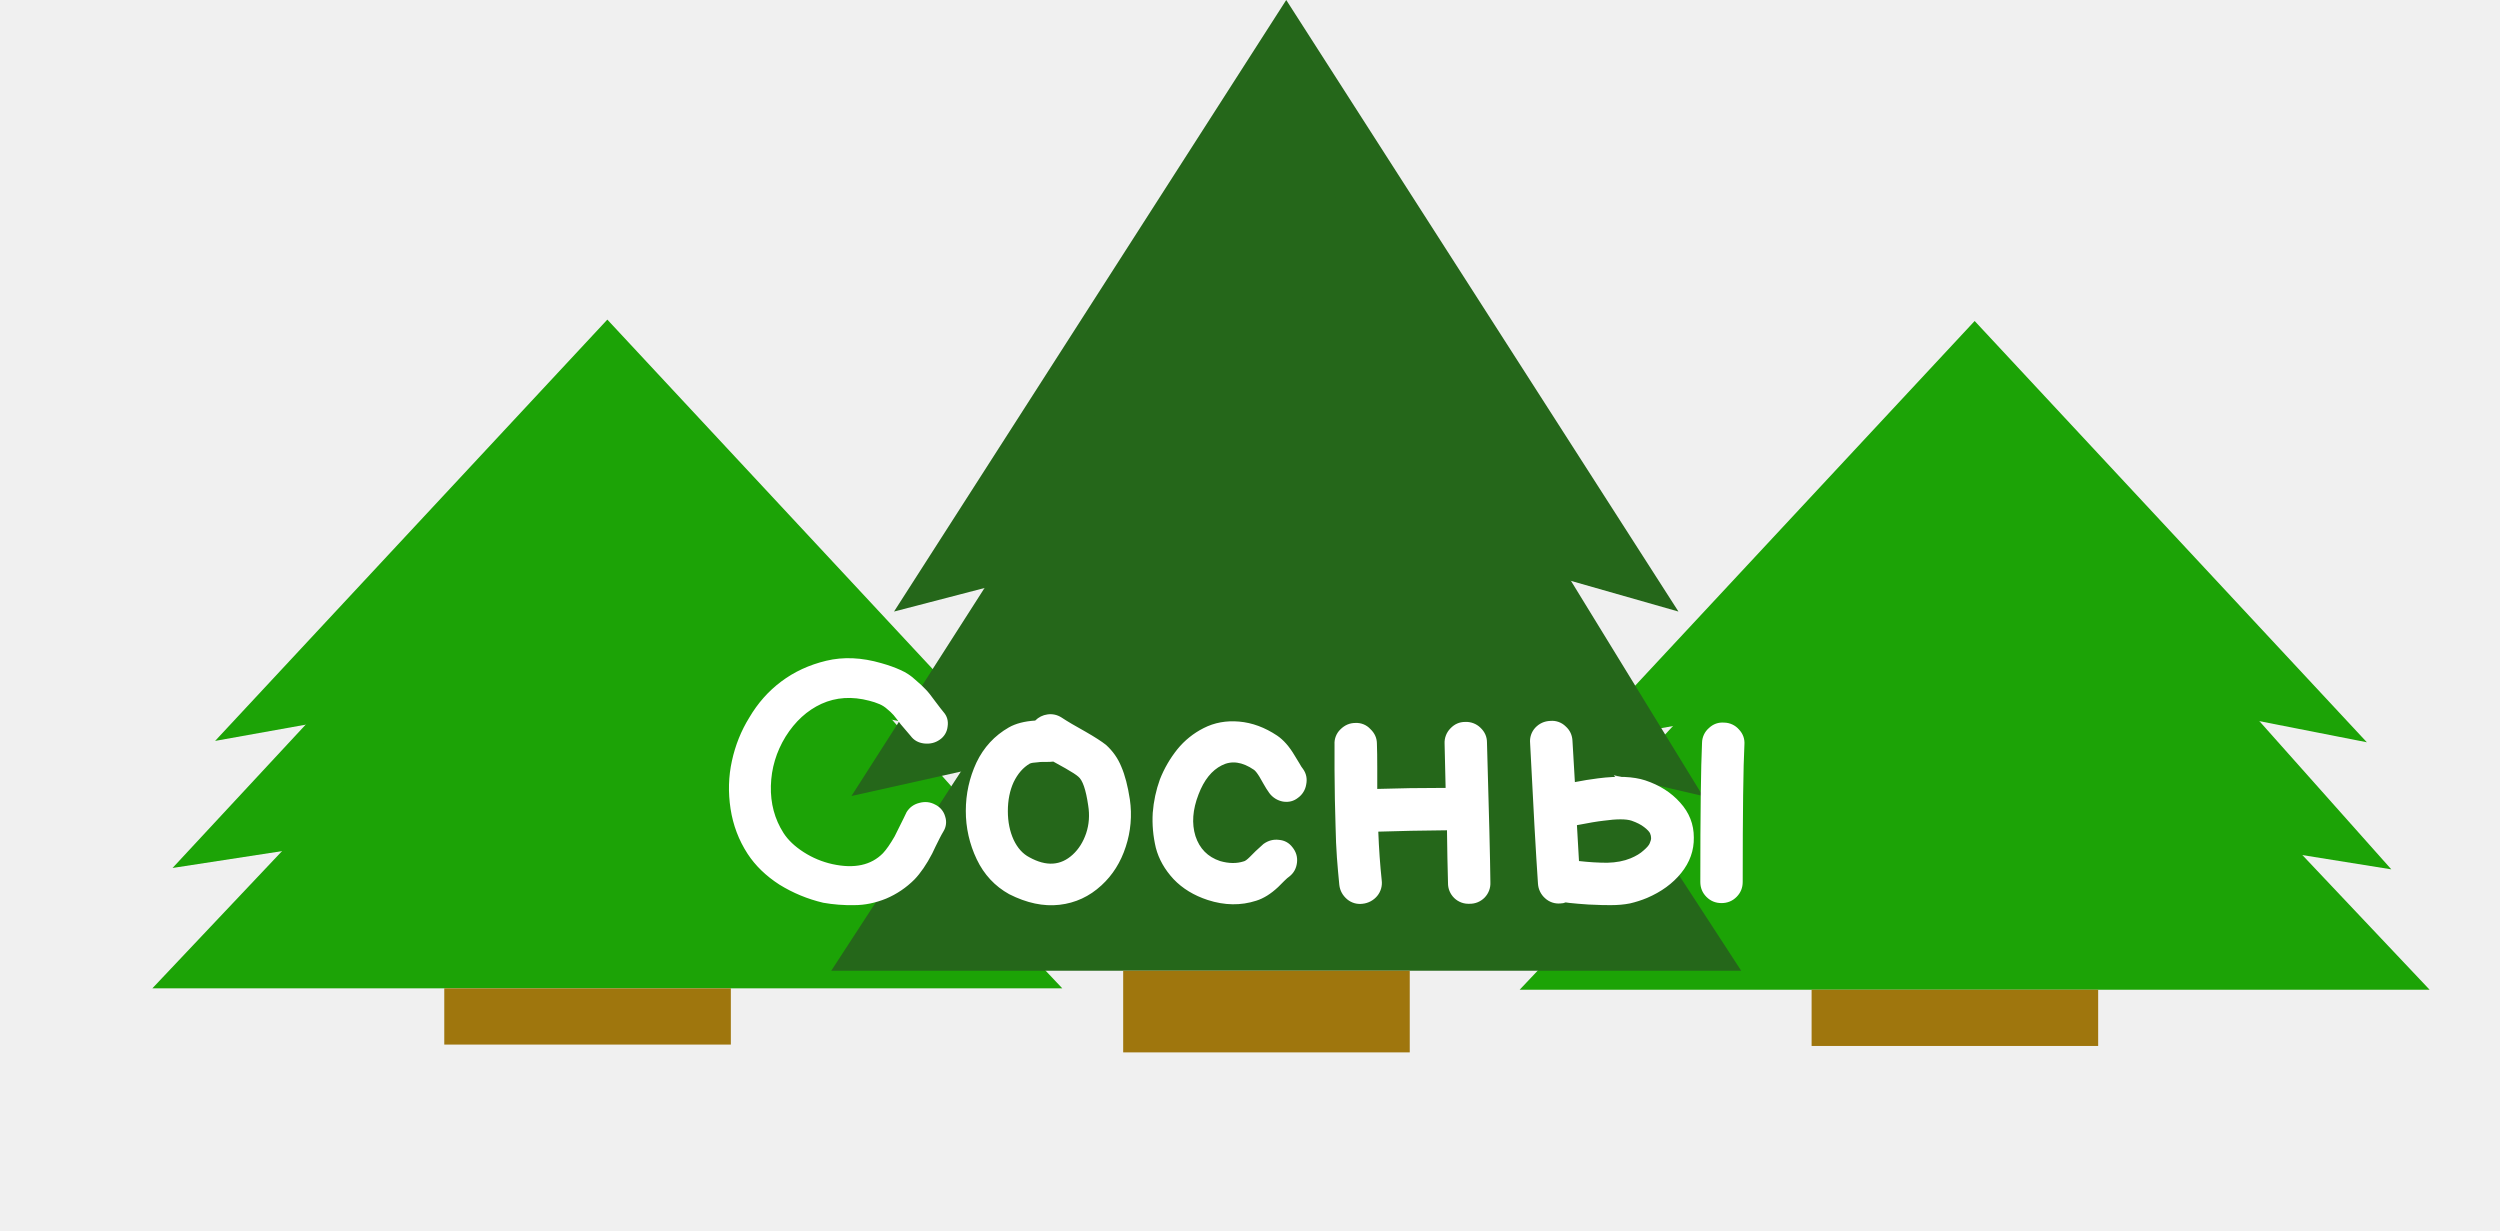
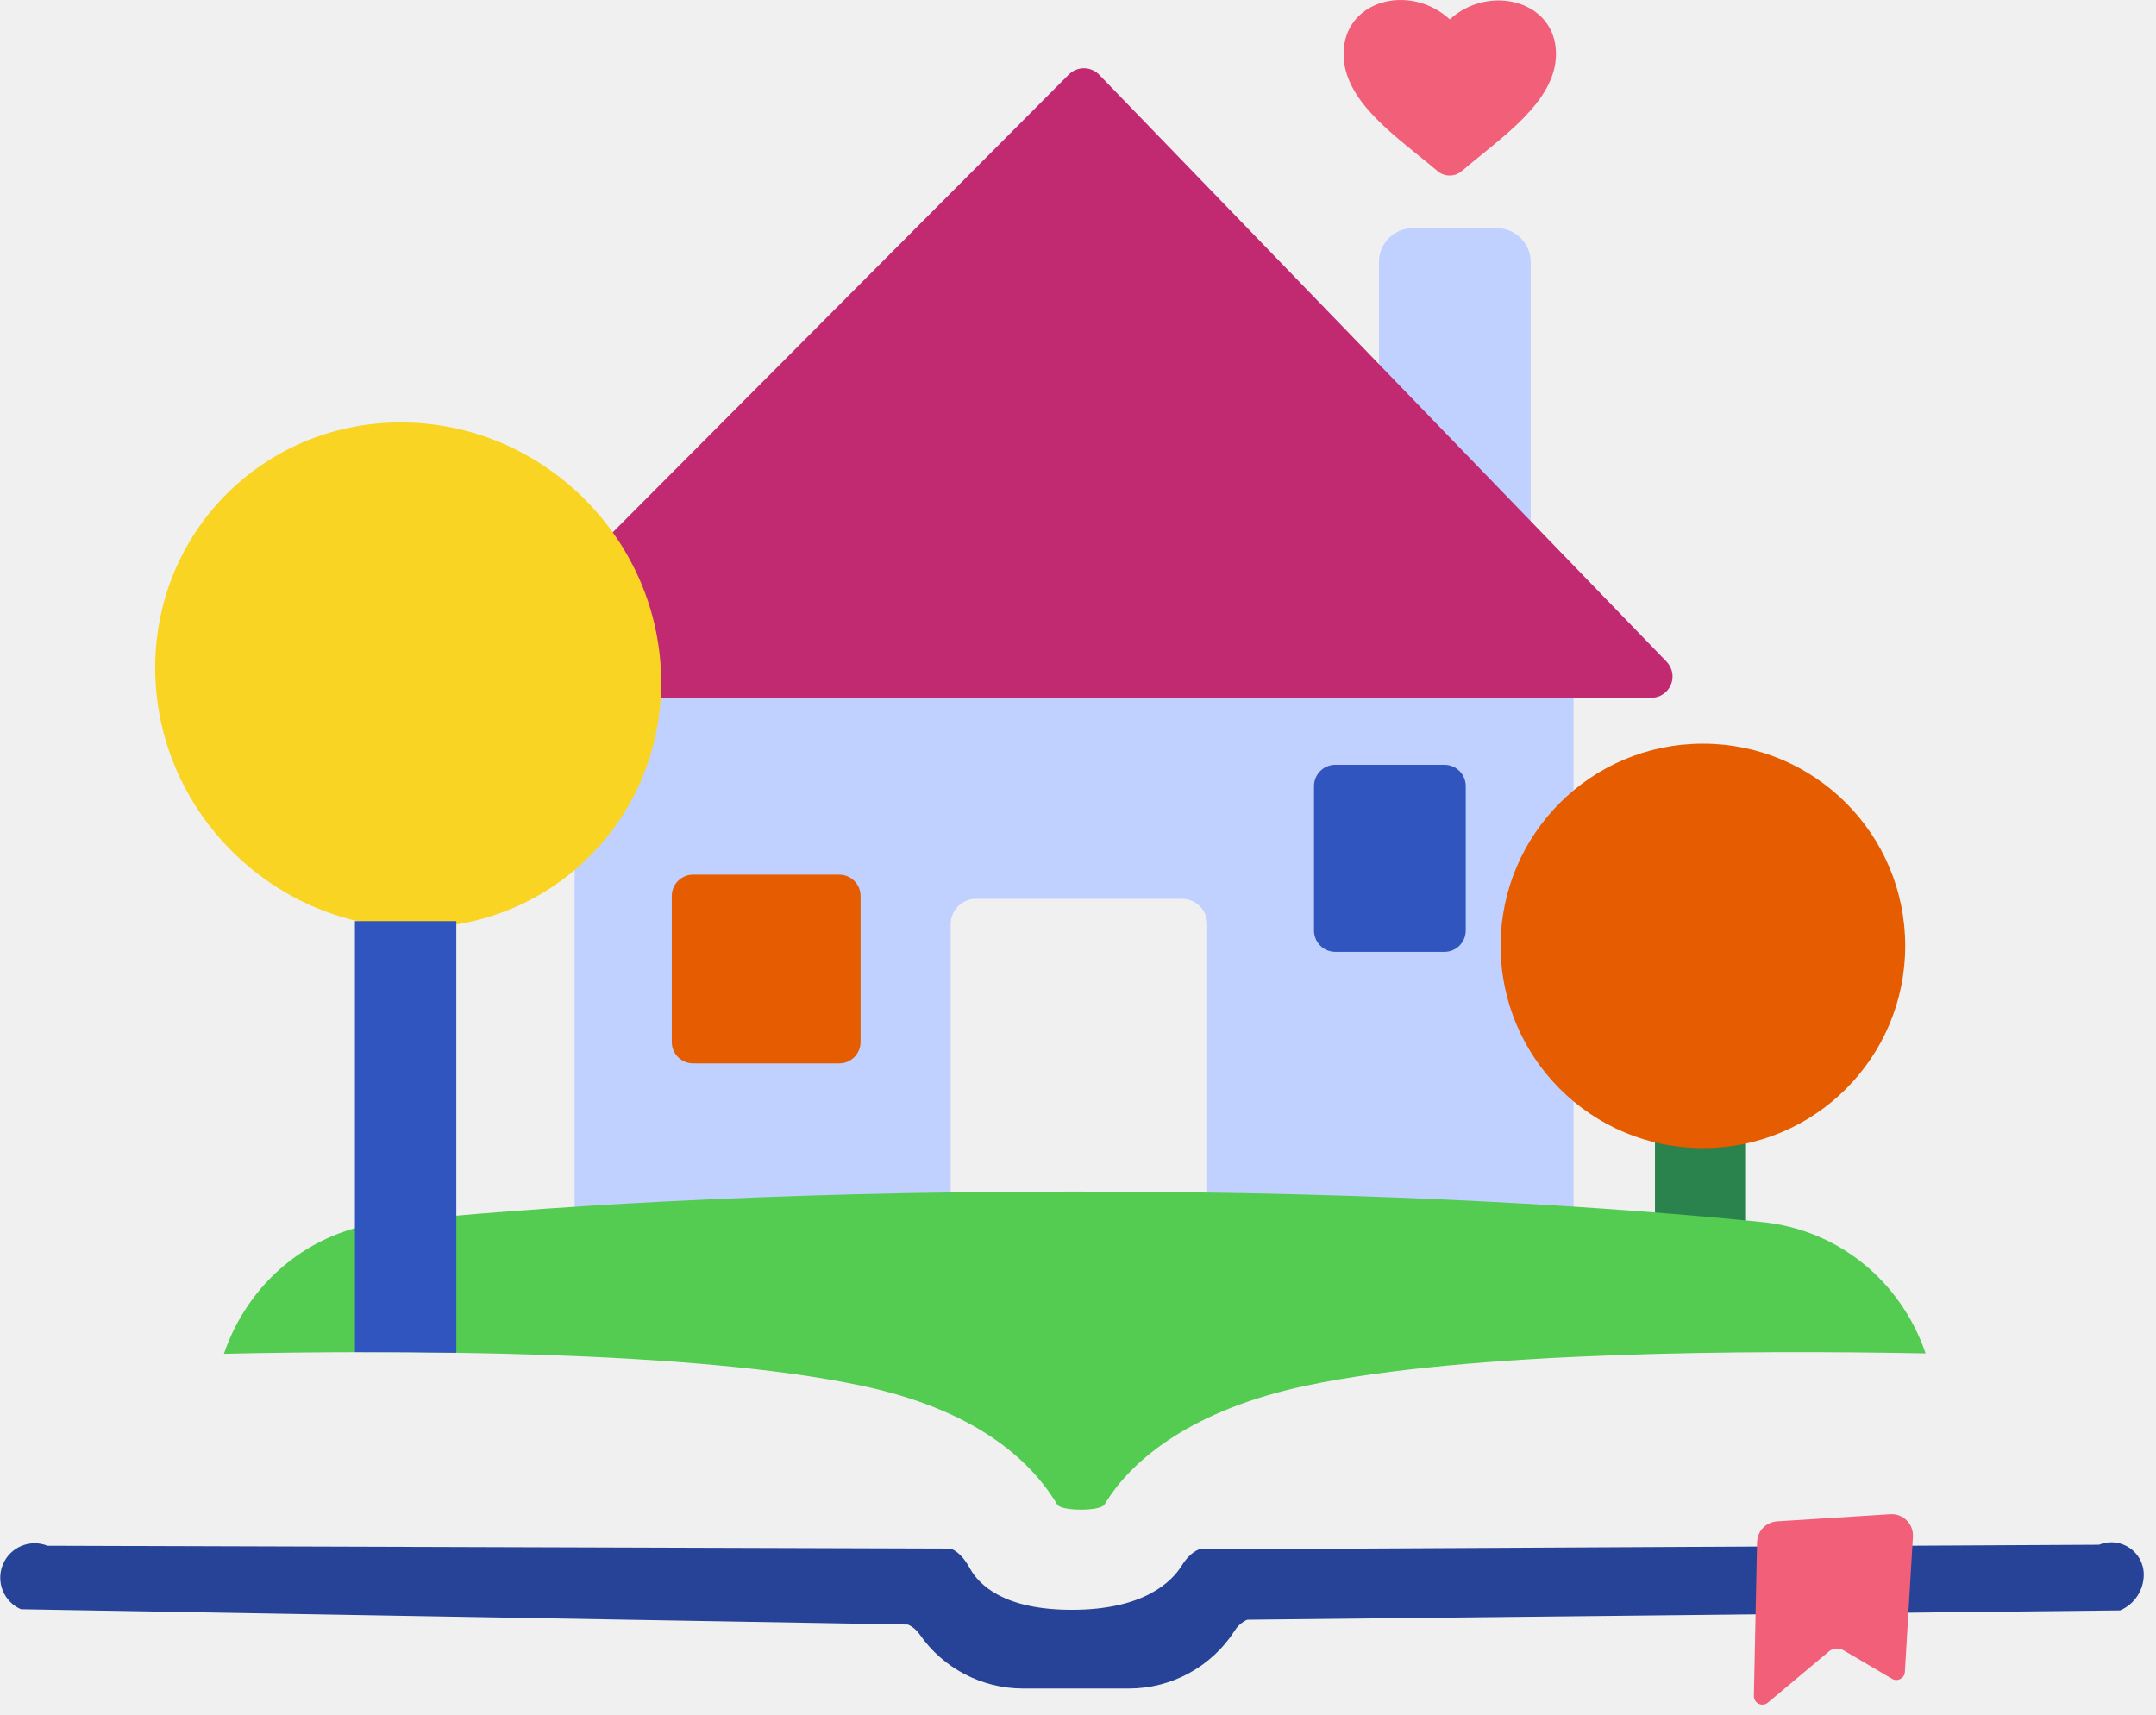
- <svg xmlns="http://www.w3.org/2000/svg" width="256" height="126" fill="none">
-   <path d="m62.19 32.727 40.164 43.142-38.308-7.533-42.019 7.533 40.164-43.142Z" fill="#1CA306" />
-   <path d="m62.19 40.945 42.667 47.935-42.667-6.848-44.522 6.848L62.19 40.945Z" fill="#1CA306" />
-   <path d="m62.19 51.901 46.589 49.305H15.6l46.59-49.305Z" fill="#1CA306" />
-   <path fill="#9F760D" d="M45.494 101.206h29.344v5.759H45.494z" />
-   <path d="m202.205 32.87 40.163 43.14-38.309-7.532-42.018 7.532 40.164-43.14Z" fill="#1CA306" />
-   <path d="m202.204 41.087 42.667 47.935-42.667-6.848-44.522 6.848 44.522-47.935Z" fill="#1CA306" />
-   <path d="m202.203 52.043 46.59 49.304h-93.179l46.589-49.304Z" fill="#1CA306" />
-   <path fill="#9F760D" d="M185.508 101.348h29.344v5.759h-29.344z" />
-   <path d="m131.71 0 40.164 62.624-38.309-10.934-42.018 10.934L131.71 0Z" fill="#25671A" />
-   <path d="m131.71 11.929 42.667 69.582-42.667-9.94-44.523 9.94L131.71 11.93Z" fill="#25671A" />
-   <path d="m131.709 27.833 46.59 71.57h-93.18l46.59-71.57Z" fill="#25671A" />
-   <path fill="#9F760D" d="M115.014 99.404h29.344v8.36h-29.344z" />
-   <path d="M84.293 92.44a15.05 15.05 0 0 1-4.48-1.854c-1.376-.887-2.461-1.937-3.255-3.15-.91-1.4-1.493-2.94-1.75-4.62-.256-1.68-.21-3.313.14-4.9.35-1.61.945-3.092 1.785-4.445.864-1.47 1.949-2.695 3.255-3.675 1.33-1.003 2.87-1.715 4.62-2.135 1.75-.42 3.629-.338 5.635.245.747.21 1.4.443 1.96.7a5.355 5.355 0 0 1 1.54 1.015c.467.397.817.723 1.05.98.234.233.56.642.98 1.225.42.56.7.922.84 1.085.374.42.514.922.42 1.505a1.837 1.837 0 0 1-.805 1.33c-.466.327-1.003.455-1.61.385-.583-.07-1.038-.327-1.365-.77l-1.015-1.19a21.67 21.67 0 0 0-.735-.945 5.449 5.449 0 0 0-.63-.595 2.806 2.806 0 0 0-.805-.525 6.832 6.832 0 0 0-1.05-.35c-1.773-.467-3.406-.362-4.9.315-1.47.677-2.695 1.797-3.675 3.36-.956 1.563-1.458 3.243-1.505 5.04-.046 1.797.385 3.407 1.295 4.83.467.723 1.155 1.377 2.065 1.96.91.583 1.89.992 2.94 1.225 2.24.49 3.967.117 5.18-1.12.35-.373.747-.945 1.19-1.715.817-1.633 1.225-2.462 1.225-2.485.304-.49.735-.805 1.295-.945.584-.163 1.132-.105 1.645.175a1.91 1.91 0 0 1 1.015 1.225 1.788 1.788 0 0 1-.175 1.505c-.14.233-.268.467-.385.7l-.42.84-.35.735c-.583 1.12-1.19 2.007-1.82 2.66a9.122 9.122 0 0 1-2.905 1.96c-1.096.443-2.181.665-3.255.665a16.422 16.422 0 0 1-3.185-.245Zm19.051-.874c-1.47-.817-2.578-2.007-3.325-3.57a11.392 11.392 0 0 1-1.12-4.97c0-1.727.362-3.372 1.085-4.935.747-1.563 1.855-2.765 3.325-3.605.7-.397 1.599-.63 2.695-.7.35-.35.77-.56 1.26-.63.514-.07.992.035 1.435.315.56.373 1.389.863 2.485 1.47.934.537 1.622.98 2.065 1.33.7.63 1.225 1.377 1.575 2.24.374.863.665 1.983.875 3.36a10.598 10.598 0 0 1-.42 4.83c-.513 1.587-1.341 2.905-2.485 3.955-1.236 1.143-2.671 1.808-4.305 1.995-1.633.187-3.348-.175-5.145-1.085Zm2.065-3.78c1.727.957 3.209.863 4.445-.28.607-.56 1.062-1.283 1.365-2.17.304-.91.374-1.867.21-2.87-.233-1.61-.571-2.59-1.015-2.94-.21-.187-.641-.467-1.295-.84l-1.26-.7a5.446 5.446 0 0 1-.665.035h-.385c-.233 0-.408.012-.525.035-.42.023-.7.07-.84.14-.676.397-1.225 1.027-1.645 1.89-.396.863-.595 1.855-.595 2.975 0 1.097.199 2.077.595 2.94.397.84.934 1.435 1.61 1.785Zm23.236 4.445c-1.587.513-3.243.49-4.97-.07-1.423-.467-2.59-1.178-3.5-2.135-.91-.98-1.517-2.053-1.82-3.22-.28-1.19-.385-2.38-.315-3.57.093-1.19.338-2.333.735-3.43a11.911 11.911 0 0 1 1.785-3.08 8.262 8.262 0 0 1 2.695-2.17c1.097-.56 2.31-.782 3.64-.665 1.33.117 2.625.595 3.885 1.435.653.443 1.248 1.12 1.785 2.03l.49.805c.14.257.268.455.385.595.327.467.432.992.315 1.575a2.078 2.078 0 0 1-.84 1.365c-.443.35-.957.478-1.54.385a2.24 2.24 0 0 1-1.4-.875 9.698 9.698 0 0 1-.595-.945l-.42-.735c-.233-.373-.42-.607-.56-.7-1.19-.817-2.287-.968-3.29-.455-1.027.513-1.82 1.505-2.38 2.975-.607 1.563-.712 2.987-.315 4.27.42 1.283 1.26 2.135 2.52 2.555.887.257 1.692.268 2.415.035.14-.023.35-.175.63-.455l.595-.595c.327-.303.595-.548.805-.735.49-.35 1.015-.49 1.575-.42.583.047 1.05.303 1.4.77.373.467.525.992.455 1.575s-.327 1.05-.77 1.4c-.14.093-.315.245-.525.455l-.63.63c-.747.7-1.493 1.167-2.24 1.4Zm12.386-.49a2.25 2.25 0 0 1-1.505.805 2.04 2.04 0 0 1-1.575-.455c-.467-.397-.735-.887-.805-1.47-.094-.933-.175-1.867-.245-2.8-.07-.957-.117-2.03-.14-3.22l-.07-2.73c0-.63-.012-1.633-.035-3.01v-2.625a1.977 1.977 0 0 1 .595-1.54c.443-.443.956-.665 1.54-.665a1.931 1.931 0 0 1 1.54.63c.443.42.665.922.665 1.505.023.583.035 1.423.035 2.52v2.1c2.146-.07 4.48-.105 7-.105l-.105-4.515a2.086 2.086 0 0 1 .595-1.575c.42-.443.921-.665 1.505-.665a2.09 2.09 0 0 1 1.575.595c.443.42.665.922.665 1.505.21 7.21.326 11.982.35 14.315a2.096 2.096 0 0 1-2.135 2.205 2.095 2.095 0 0 1-2.205-2.135c-.047-1.633-.082-3.43-.105-5.39-2.567.023-4.912.07-7.035.14.07 1.773.186 3.43.35 4.97a2.096 2.096 0 0 1-.455 1.61Zm18.767.77a2.033 2.033 0 0 1-1.575-.525 2.163 2.163 0 0 1-.735-1.505c-.21-3.08-.479-7.875-.805-14.385a2.031 2.031 0 0 1 .525-1.575c.42-.443.933-.677 1.54-.7a1.978 1.978 0 0 1 1.575.56c.443.397.676.898.7 1.505l.245 4.2a34.33 34.33 0 0 1 2.38-.385c2.006-.257 3.616-.187 4.83.21 1.47.49 2.66 1.248 3.57 2.275.933 1.027 1.4 2.217 1.4 3.57.023 1.33-.409 2.543-1.295 3.64-.864 1.073-2.03 1.925-3.5 2.555-.56.233-1.144.42-1.75.56-.584.117-1.237.175-1.96.175-.7 0-1.225-.012-1.575-.035-.35 0-.934-.035-1.75-.105-.794-.07-1.225-.117-1.295-.14-.164.07-.339.105-.525.105Zm1.89-4.34c1.026.117 1.995.175 2.905.175.91-.023 1.703-.175 2.38-.455.56-.233 1.003-.502 1.33-.805.35-.303.56-.548.63-.735.093-.21.14-.385.14-.525 0-.163-.035-.327-.105-.49-.07-.163-.269-.373-.595-.63-.327-.257-.759-.478-1.295-.665-.56-.187-1.517-.187-2.87 0-.63.07-1.54.222-2.73.455l.21 3.675Zm12.425 2.135c0-6.977.058-11.725.175-14.245a2.04 2.04 0 0 1 .7-1.505c.443-.42.968-.607 1.575-.56a2.046 2.046 0 0 1 1.505.7c.42.443.606.968.56 1.575-.117 2.193-.175 6.872-.175 14.035 0 .607-.21 1.12-.63 1.54-.42.42-.934.63-1.54.63-.607 0-1.12-.21-1.54-.63-.42-.42-.63-.933-.63-1.54Z" fill="#fff" />
+ <svg xmlns="http://www.w3.org/2000/svg" width="88" height="70" fill="none">
+   <path d="M61.094 9.315c.764 0 1.383.619 1.383 1.383v12.92c0 .763-.62 1.382-1.383 1.382h-3.427c-.764 0-1.383-.62-1.383-1.383v-12.92c0-.763.619-1.382 1.383-1.382h3.427Zm1.75 17.357c.764 0 1.383.62 1.383 1.383v23.044c0 .763-.619 1.382-1.383 1.382h-13.57V37.724c0-.57-.463-1.031-1.033-1.031h-8.406c-.57 0-1.032.462-1.032 1.032V52.48H24.837a1.383 1.383 0 0 1-1.384-1.382V28.055c0-.764.62-1.383 1.384-1.383h38.007Z" fill="#C0D0FF" />
+   <path d="M43.625 3.043a.87.87 0 0 1 1.242.01l23.157 23.96a.87.87 0 0 1-.626 1.474H20.375c-.775 0-1.163-.935-.617-1.484l23.867-23.96Z" fill="#C12A71" />
+   <path d="M63.51 2.202c0 1.975-2.294 3.447-3.841 4.779a.768.768 0 0 1-.993.005c-1.599-1.36-3.836-2.801-3.836-4.784 0-2.2 2.71-2.904 4.335-1.41 1.58-1.453 4.335-.79 4.335 1.41Z" fill="#F15F79" />
+   <rect x="27.42" y="35.707" width="7.705" height="7.703" rx=".87" fill="#E65C00" />
+   <rect x="53.633" y="31.222" width="6.193" height="7.636" rx=".87" fill="#3155BE" />
+   <path d="M71.266 50.819a269.61 269.61 0 0 0-3.676 1.636h-.04v-6.398h3.716v4.762Z" fill="#2A824D" />
+   <rect x="61.25" y="30.36" width="16.514" height="16.51" rx="8.255" fill="#E65C00" />
+   <rect width="20.643" height="20.638" rx="10.319" transform="matrix(1 -.00046 .02932 .99957 6.036 17.25)" fill="#F9D423" />
+   <path d="M9.14 55.266c7.077-.154 19.137-.157 26.023 1.303 4.56.966 6.851 2.955 7.991 4.855.165.275 1.76.275 1.925 0 1.14-1.9 3.667-3.889 8.228-4.855 6.654-1.41 18.14-1.456 25.29-1.318-.984-2.88-3.487-5.04-6.679-5.363-5.829-.588-15.207-1.244-28.047-1.244s-22.217.656-28.046 1.244c-3.197.323-5.703 2.491-6.685 5.378Z" fill="#53CC51" />
+   <path fill-rule="evenodd" clip-rule="evenodd" d="M14.486 37.603h4.139v17.622c-1.418-.022-2.809-.03-4.139-.026V37.603Z" fill="#3155BE" />
+   <path d="M1.937 63.103a1.405 1.405 0 0 0-1.082 2.593l36.2.625c.199.085.364.232.488.41a5.133 5.133 0 0 0 4.212 2.2h4.321a5.133 5.133 0 0 0 4.32-2.359 1.15 1.15 0 0 1 .511-.448l35.628-.381c.585-.25.965-.823.965-1.459 0-.94-.955-1.58-1.824-1.222l-36.742.192c-.303.125-.53.39-.704.668-.416.663-1.556 1.797-4.48 1.797-2.77 0-3.79-1.017-4.161-1.69-.185-.332-.429-.667-.782-.81l-36.87-.116Z" fill="#274397" />
+   <path d="M71.718 62.958a.87.87 0 0 1 .815-.85l4.623-.292a.87.87 0 0 1 .923.92l-.329 5.52c-.015.26-.3.41-.523.28l-1.981-1.165a.522.522 0 0 0-.6.05l-2.487 2.086a.348.348 0 0 1-.572-.273l.13-6.276Z" fill="#F15F79" />
</svg>
